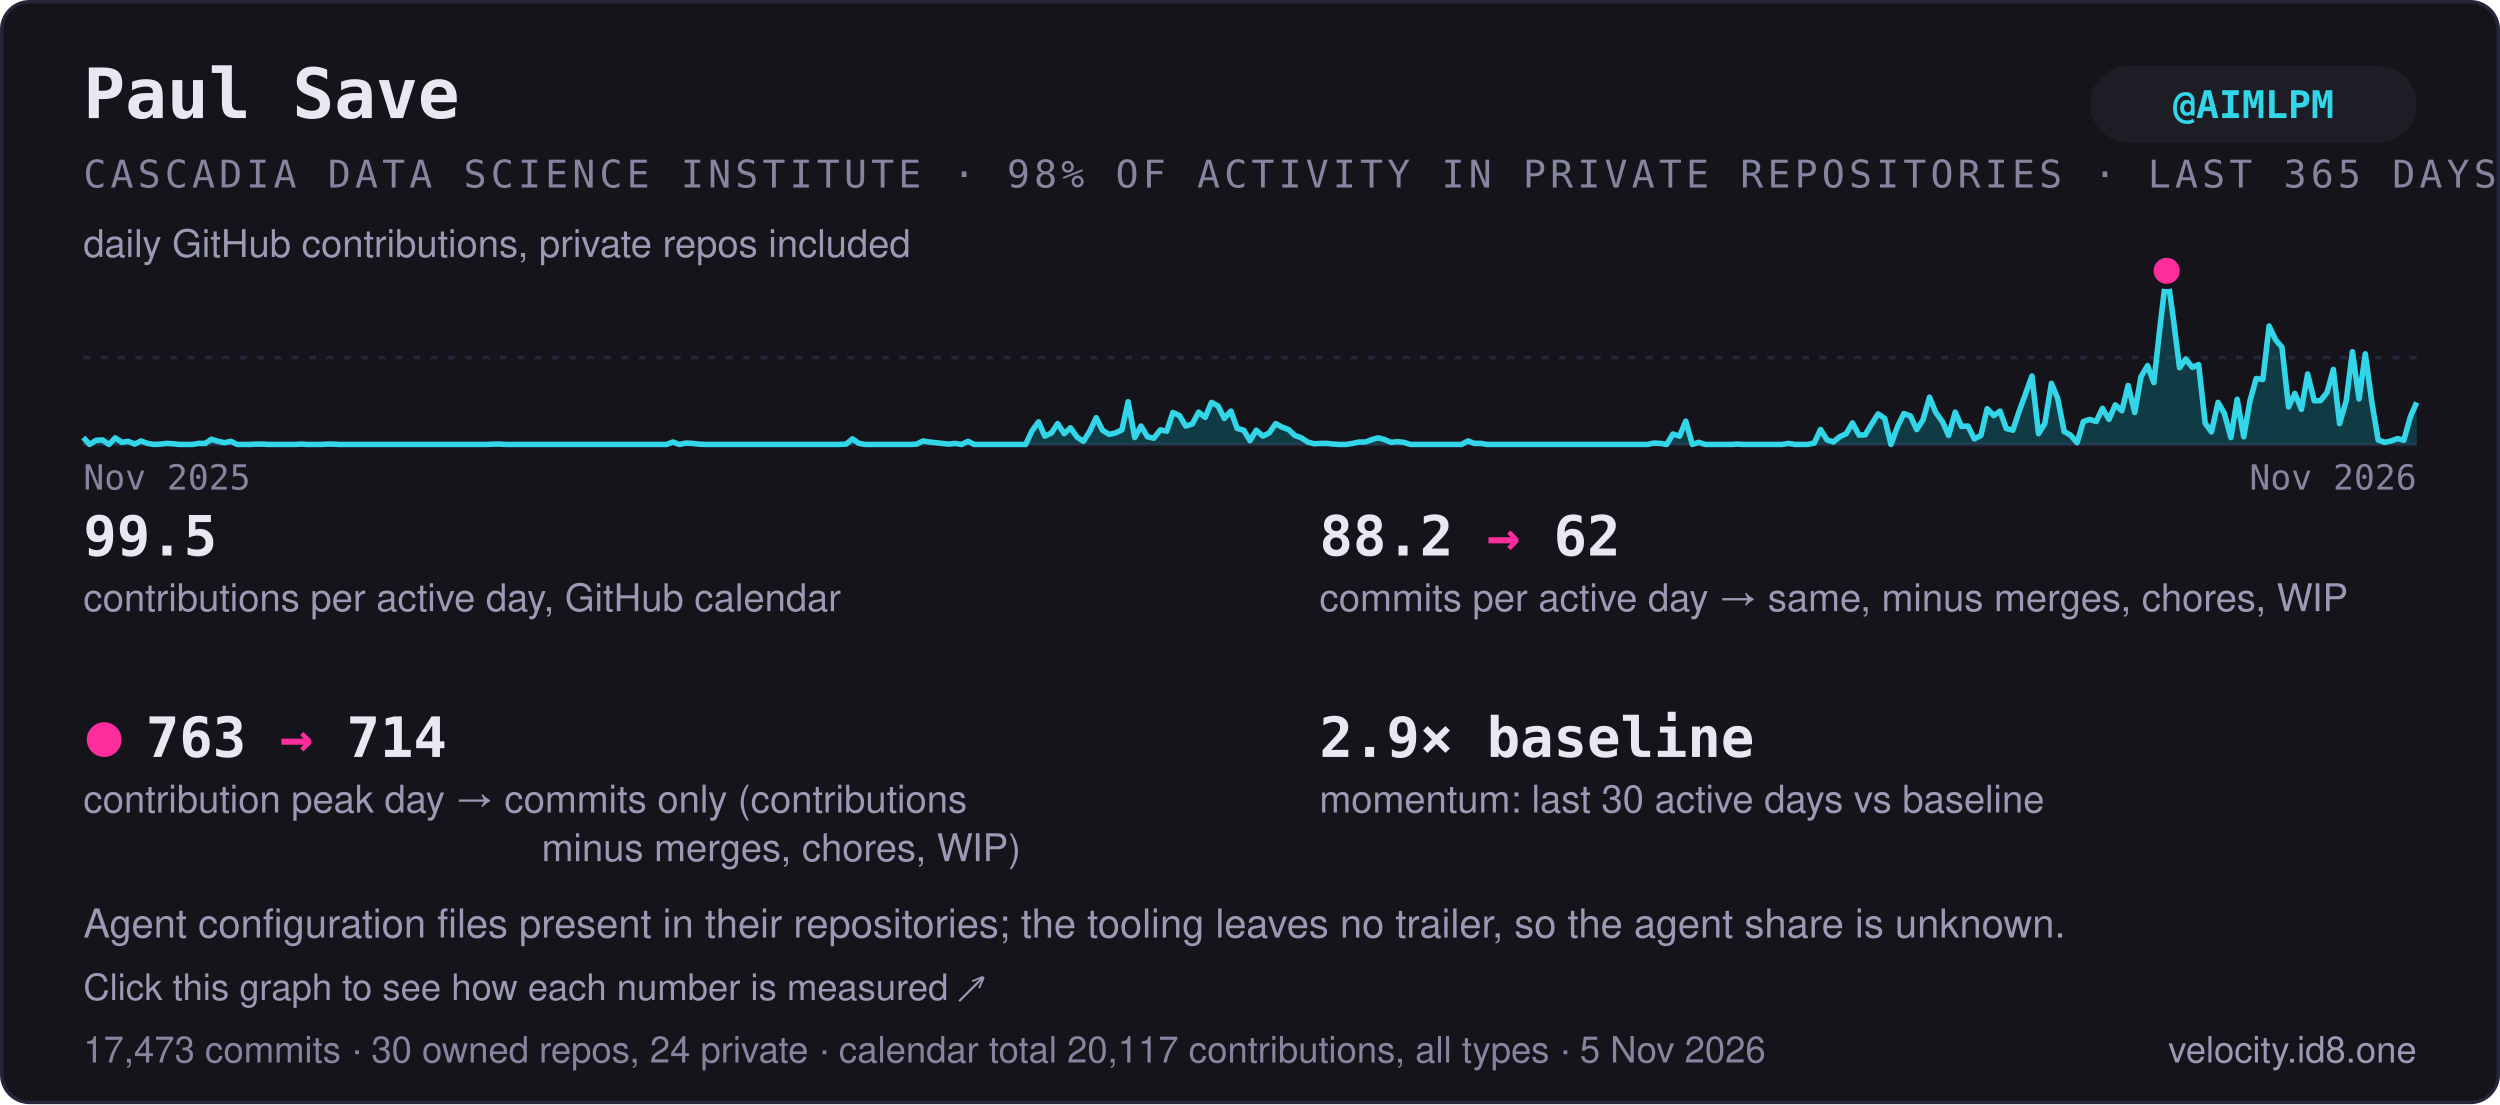
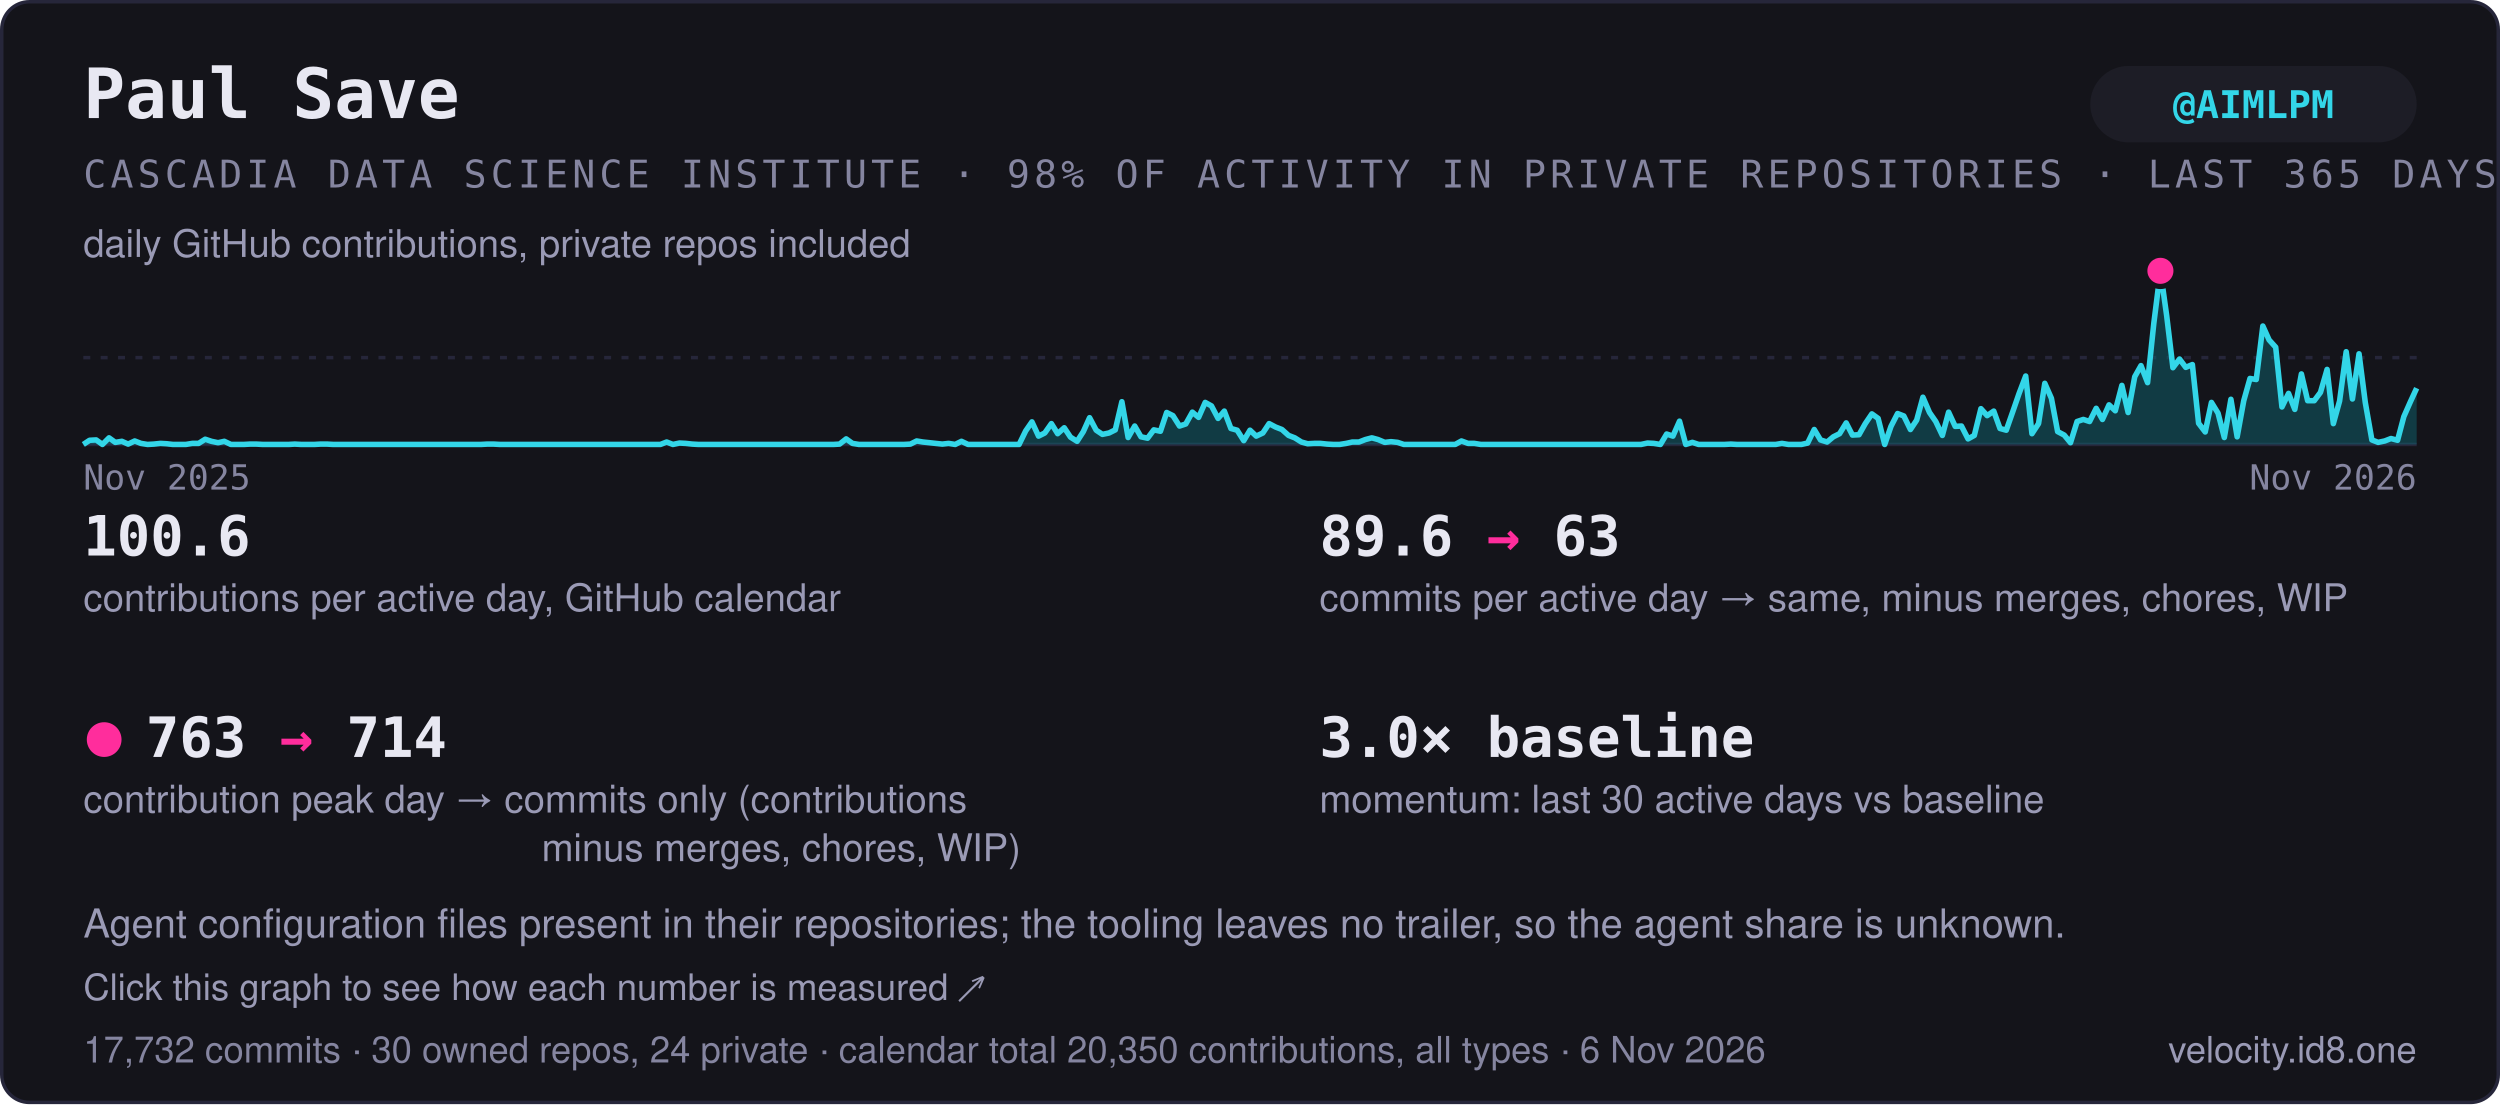
<svg xmlns="http://www.w3.org/2000/svg" width="720" height="318" viewBox="0 0 720 318" role="img" aria-label="Paul Save: Velocity Graph">
  <rect x="0.5" y="0.5" width="719" height="317" rx="8" fill="#14141A" stroke="#26263A" />
  <text x="24" y="34" font-family="Departure Mono, JetBrains Mono, ui-monospace, Menlo, monospace" font-size="20" font-weight="700" fill="#E8E8F2">Paul Save</text>
  <text x="24" y="54" font-family="Departure Mono, JetBrains Mono, ui-monospace, Menlo, monospace" font-size="11" letter-spacing="1.2" fill="#8585A0">CASCADIA DATA SCIENCE INSTITUTE · 98% OF ACTIVITY IN PRIVATE REPOSITORIES · LAST 365 DAYS</text>
  <rect x="602" y="19" width="94" height="22" rx="11" fill="#1D1D26" />
  <text x="649" y="34" text-anchor="middle" font-family="Departure Mono, JetBrains Mono, ui-monospace, Menlo, monospace" font-size="11" font-weight="600" fill="#33D6E8">@AIMLPM</text>
  <line x1="24" x2="696" y1="128" y2="128" stroke="#26263A" />
  <line x1="24" x2="696" y1="103.0" y2="103.0" stroke="#26263A" stroke-dasharray="2 3" />
-   <path d="M24.0,126.0 L25.8,128.0 L27.7,126.8 L29.5,126.7 L31.4,128.0 L33.2,126.1 L35.1,127.4 L36.9,127.1 L38.8,127.9 L40.6,127.0 L42.5,127.7 L44.3,128.0 L46.2,127.9 L48.0,127.7 L49.8,127.8 L51.7,128.0 L53.5,128.0 L55.4,128.0 L57.2,127.7 L59.1,127.7 L60.9,126.5 L62.8,127.1 L64.6,127.5 L66.5,127.1 L68.3,128.0 L70.2,128.0 L72.0,128.0 L73.8,127.9 L75.7,127.9 L77.5,128.0 L79.4,128.0 L81.2,128.0 L83.1,128.0 L84.9,128.0 L86.8,127.9 L88.6,128.0 L90.5,128.0 L92.3,128.0 L94.2,127.9 L96.0,127.9 L97.8,128.0 L99.7,128.0 L101.5,128.0 L103.4,128.0 L105.2,128.0 L107.1,128.0 L108.9,128.0 L110.8,128.0 L112.6,128.0 L114.5,128.0 L116.3,128.0 L118.2,128.0 L120.0,128.0 L121.8,128.0 L123.7,128.0 L125.5,128.0 L127.4,128.0 L129.2,128.0 L131.1,128.0 L132.9,128.0 L134.8,128.0 L136.6,128.0 L138.5,128.0 L140.3,128.0 L142.2,127.9 L144.0,127.9 L145.8,128.0 L147.7,128.0 L149.5,128.0 L151.4,128.0 L153.2,128.0 L155.1,128.0 L156.9,128.0 L158.8,128.0 L160.6,128.0 L162.5,128.0 L164.3,128.0 L166.2,128.0 L168.0,128.0 L169.8,128.0 L171.7,128.0 L173.5,128.0 L175.4,128.0 L177.2,128.0 L179.1,128.0 L180.9,128.0 L182.8,128.0 L184.6,128.0 L186.5,128.0 L188.3,128.0 L190.2,128.0 L192.0,128.0 L193.8,127.3 L195.7,128.0 L197.5,127.6 L199.4,127.7 L201.2,127.9 L203.1,128.0 L204.9,128.0 L206.8,128.0 L208.6,128.0 L210.5,128.0 L212.3,128.0 L214.2,128.0 L216.0,128.0 L217.8,128.0 L219.7,128.0 L221.5,128.0 L223.4,128.0 L225.2,128.0 L227.1,128.0 L228.9,128.0 L230.8,128.0 L232.6,128.0 L234.5,128.0 L236.3,128.0 L238.2,128.0 L240.0,128.0 L241.8,128.0 L243.7,127.9 L245.5,126.4 L247.4,127.7 L249.2,128.0 L251.1,128.0 L252.9,128.0 L254.8,128.0 L256.6,128.0 L258.5,128.0 L260.3,128.0 L262.2,128.0 L264.0,127.9 L265.8,127.0 L267.7,127.3 L269.5,127.5 L271.4,127.7 L273.2,127.9 L275.1,127.7 L276.9,128.0 L278.8,127.1 L280.6,128.0 L282.5,128.0 L284.3,128.0 L286.2,128.0 L288.0,128.0 L289.8,128.0 L291.7,128.0 L293.5,128.0 L295.4,128.0 L297.2,124.1 L299.1,121.5 L300.9,125.6 L302.8,124.7 L304.6,122.0 L306.5,124.9 L308.3,123.2 L310.2,125.9 L312.0,127.1 L313.8,124.3 L315.7,120.3 L317.5,123.9 L319.4,125.1 L321.2,124.7 L323.1,123.8 L324.9,115.7 L326.8,126.0 L328.6,122.7 L330.5,125.8 L332.3,126.2 L334.2,123.8 L336.0,124.2 L337.8,118.8 L339.7,119.7 L341.5,122.7 L343.4,122.1 L345.2,118.7 L347.1,120.2 L348.9,115.9 L350.8,116.9 L352.6,120.5 L354.5,118.4 L356.3,123.4 L358.2,123.9 L360.0,126.9 L361.8,123.9 L363.7,125.6 L365.5,124.7 L367.4,122.0 L369.2,123.0 L371.1,123.7 L372.9,125.4 L374.8,126.1 L376.6,127.3 L378.5,127.8 L380.3,127.7 L382.2,127.7 L384.0,127.9 L385.8,128.0 L387.7,128.0 L389.5,127.7 L391.4,127.3 L393.2,127.3 L395.1,126.6 L396.9,126.1 L398.8,126.6 L400.6,127.4 L402.5,127.2 L404.3,127.4 L406.2,128.0 L408.0,128.0 L409.8,128.0 L411.7,128.0 L413.5,128.0 L415.4,128.0 L417.2,128.0 L419.1,128.0 L420.9,128.0 L422.8,127.0 L424.6,127.7 L426.5,127.7 L428.3,128.0 L430.2,128.0 L432.0,128.0 L433.8,128.0 L435.7,128.0 L437.5,128.0 L439.4,128.0 L441.2,128.0 L443.1,128.0 L444.9,128.0 L446.8,128.0 L448.6,128.0 L450.5,128.0 L452.3,128.0 L454.2,128.0 L456.0,128.0 L457.8,128.0 L459.7,128.0 L461.5,128.0 L463.4,128.0 L465.2,128.0 L467.1,128.0 L468.9,128.0 L470.8,128.0 L472.6,128.0 L474.5,128.0 L476.3,127.6 L478.2,127.7 L480.0,128.0 L481.8,125.0 L483.7,125.6 L485.5,121.3 L487.4,128.0 L489.2,127.4 L491.1,128.0 L492.9,128.0 L494.8,128.0 L496.6,128.0 L498.5,128.0 L500.3,127.9 L502.2,128.0 L504.0,128.0 L505.8,128.0 L507.7,128.0 L509.5,128.0 L511.4,128.0 L513.2,128.0 L515.1,127.7 L516.9,128.0 L518.8,128.0 L520.6,128.0 L522.5,127.6 L524.3,123.7 L526.2,126.7 L528.0,127.3 L529.8,125.8 L531.7,124.9 L533.5,121.8 L535.4,125.3 L537.2,125.2 L539.1,122.0 L540.9,119.2 L542.8,120.5 L544.6,128.0 L546.5,122.8 L548.3,119.1 L550.2,119.8 L552.0,123.7 L553.8,121.0 L555.7,114.4 L557.5,118.8 L559.4,121.4 L561.2,125.4 L563.1,118.7 L564.9,122.8 L566.8,122.7 L568.6,126.4 L570.5,125.4 L572.3,117.7 L574.2,119.7 L576.0,118.4 L577.8,123.4 L579.7,123.9 L581.5,118.5 L583.4,113.3 L585.2,108.3 L587.1,124.9 L588.9,122.0 L590.8,110.4 L592.6,114.7 L594.5,124.3 L596.3,125.3 L598.2,127.5 L600.0,121.4 L601.8,120.8 L603.7,121.4 L605.5,117.6 L607.4,120.8 L609.2,116.6 L611.1,118.3 L612.9,111.0 L614.8,118.8 L616.6,108.5 L618.5,105.3 L620.3,110.2 L622.2,93.1 L624.0,78.0 L625.8,90.9 L627.7,105.9 L629.5,103.4 L631.4,105.8 L633.2,105.0 L635.1,121.9 L636.9,124.4 L638.8,115.9 L640.6,119.0 L642.5,126.0 L644.3,115.0 L646.2,125.8 L648.0,115.4 L649.8,109.0 L651.7,109.3 L653.5,93.9 L655.4,97.9 L657.2,100.0 L659.1,117.2 L660.9,113.3 L662.8,117.9 L664.6,107.7 L666.5,115.4 L668.3,115.4 L670.2,113.0 L672.0,106.4 L673.8,122.0 L675.7,115.5 L677.5,101.3 L679.4,114.9 L681.2,101.9 L683.1,115.9 L684.9,126.7 L686.8,127.4 L688.6,127.0 L690.5,126.3 L692.3,126.8 L694.2,120.0 L696.0,115.9 L696.0,128 L24,128 Z" fill="#0F6B78" fill-opacity="0.45" />
-   <path d="M24.0,126.0 L25.8,128.0 L27.7,126.8 L29.5,126.7 L31.4,128.0 L33.2,126.1 L35.1,127.4 L36.9,127.1 L38.8,127.9 L40.6,127.0 L42.5,127.7 L44.3,128.0 L46.2,127.9 L48.0,127.7 L49.8,127.8 L51.7,128.0 L53.5,128.0 L55.4,128.0 L57.2,127.7 L59.1,127.7 L60.9,126.5 L62.8,127.1 L64.6,127.5 L66.5,127.1 L68.3,128.0 L70.2,128.0 L72.0,128.0 L73.8,127.9 L75.7,127.9 L77.5,128.0 L79.4,128.0 L81.2,128.0 L83.1,128.0 L84.9,128.0 L86.8,127.9 L88.6,128.0 L90.5,128.0 L92.3,128.0 L94.2,127.9 L96.0,127.9 L97.8,128.0 L99.7,128.0 L101.5,128.0 L103.4,128.0 L105.2,128.0 L107.1,128.0 L108.9,128.0 L110.8,128.0 L112.6,128.0 L114.5,128.0 L116.3,128.0 L118.2,128.0 L120.0,128.0 L121.8,128.0 L123.7,128.0 L125.5,128.0 L127.4,128.0 L129.2,128.0 L131.1,128.0 L132.9,128.0 L134.8,128.0 L136.6,128.0 L138.5,128.0 L140.3,128.0 L142.2,127.9 L144.0,127.9 L145.8,128.0 L147.7,128.0 L149.5,128.0 L151.4,128.0 L153.2,128.0 L155.1,128.0 L156.9,128.0 L158.8,128.0 L160.6,128.0 L162.5,128.0 L164.3,128.0 L166.2,128.0 L168.0,128.0 L169.8,128.0 L171.7,128.0 L173.5,128.0 L175.4,128.0 L177.2,128.0 L179.1,128.0 L180.9,128.0 L182.8,128.0 L184.6,128.0 L186.5,128.0 L188.3,128.0 L190.2,128.0 L192.0,128.0 L193.8,127.3 L195.7,128.0 L197.5,127.6 L199.4,127.7 L201.2,127.9 L203.1,128.0 L204.9,128.0 L206.8,128.0 L208.6,128.0 L210.5,128.0 L212.3,128.0 L214.2,128.0 L216.0,128.0 L217.8,128.0 L219.7,128.0 L221.5,128.0 L223.4,128.0 L225.2,128.0 L227.1,128.0 L228.9,128.0 L230.8,128.0 L232.6,128.0 L234.5,128.0 L236.3,128.0 L238.2,128.0 L240.0,128.0 L241.8,128.0 L243.7,127.9 L245.5,126.4 L247.4,127.7 L249.2,128.0 L251.1,128.0 L252.9,128.0 L254.8,128.0 L256.6,128.0 L258.5,128.0 L260.3,128.0 L262.2,128.0 L264.0,127.9 L265.8,127.0 L267.7,127.3 L269.5,127.5 L271.4,127.7 L273.2,127.9 L275.1,127.7 L276.9,128.0 L278.8,127.1 L280.6,128.0 L282.5,128.0 L284.3,128.0 L286.2,128.0 L288.0,128.0 L289.8,128.0 L291.7,128.0 L293.5,128.0 L295.4,128.0 L297.2,124.1 L299.1,121.5 L300.9,125.6 L302.8,124.7 L304.6,122.0 L306.5,124.9 L308.3,123.2 L310.2,125.9 L312.0,127.1 L313.8,124.3 L315.7,120.3 L317.5,123.9 L319.4,125.1 L321.2,124.7 L323.1,123.8 L324.9,115.7 L326.8,126.0 L328.6,122.7 L330.5,125.8 L332.3,126.2 L334.2,123.8 L336.0,124.2 L337.8,118.8 L339.7,119.7 L341.5,122.7 L343.4,122.1 L345.2,118.7 L347.1,120.2 L348.9,115.9 L350.8,116.9 L352.6,120.5 L354.5,118.4 L356.3,123.4 L358.2,123.9 L360.0,126.9 L361.8,123.9 L363.7,125.6 L365.5,124.7 L367.4,122.0 L369.2,123.0 L371.1,123.7 L372.9,125.4 L374.8,126.1 L376.6,127.3 L378.5,127.8 L380.3,127.7 L382.2,127.7 L384.0,127.9 L385.8,128.0 L387.7,128.0 L389.5,127.7 L391.4,127.3 L393.2,127.3 L395.1,126.6 L396.9,126.1 L398.8,126.6 L400.6,127.4 L402.5,127.2 L404.3,127.4 L406.2,128.0 L408.0,128.0 L409.8,128.0 L411.7,128.0 L413.5,128.0 L415.4,128.0 L417.2,128.0 L419.1,128.0 L420.9,128.0 L422.8,127.0 L424.6,127.7 L426.5,127.7 L428.3,128.0 L430.2,128.0 L432.0,128.0 L433.8,128.0 L435.7,128.0 L437.5,128.0 L439.4,128.0 L441.2,128.0 L443.1,128.0 L444.9,128.0 L446.8,128.0 L448.6,128.0 L450.5,128.0 L452.3,128.0 L454.2,128.0 L456.0,128.0 L457.8,128.0 L459.7,128.0 L461.5,128.0 L463.4,128.0 L465.2,128.0 L467.1,128.0 L468.9,128.0 L470.8,128.0 L472.6,128.0 L474.5,128.0 L476.3,127.6 L478.2,127.7 L480.0,128.0 L481.8,125.0 L483.7,125.6 L485.5,121.3 L487.4,128.0 L489.2,127.4 L491.1,128.0 L492.9,128.0 L494.8,128.0 L496.6,128.0 L498.5,128.0 L500.3,127.9 L502.2,128.0 L504.0,128.0 L505.8,128.0 L507.7,128.0 L509.5,128.0 L511.4,128.0 L513.2,128.0 L515.1,127.7 L516.9,128.0 L518.8,128.0 L520.6,128.0 L522.5,127.6 L524.3,123.7 L526.2,126.7 L528.0,127.3 L529.8,125.8 L531.7,124.9 L533.5,121.8 L535.4,125.3 L537.2,125.2 L539.1,122.0 L540.9,119.2 L542.8,120.5 L544.6,128.0 L546.5,122.8 L548.3,119.1 L550.2,119.8 L552.0,123.7 L553.8,121.0 L555.7,114.4 L557.5,118.8 L559.4,121.4 L561.2,125.4 L563.1,118.7 L564.9,122.8 L566.8,122.7 L568.6,126.4 L570.5,125.4 L572.3,117.7 L574.2,119.7 L576.0,118.4 L577.8,123.4 L579.7,123.9 L581.5,118.5 L583.4,113.3 L585.2,108.3 L587.1,124.9 L588.9,122.0 L590.8,110.4 L592.6,114.7 L594.5,124.3 L596.3,125.3 L598.2,127.5 L600.0,121.4 L601.8,120.8 L603.7,121.4 L605.5,117.6 L607.4,120.8 L609.2,116.6 L611.1,118.3 L612.9,111.0 L614.8,118.8 L616.6,108.5 L618.5,105.3 L620.3,110.2 L622.2,93.1 L624.0,78.0 L625.8,90.9 L627.7,105.9 L629.5,103.4 L631.4,105.8 L633.2,105.0 L635.1,121.9 L636.9,124.4 L638.8,115.9 L640.6,119.0 L642.5,126.0 L644.3,115.0 L646.2,125.8 L648.0,115.4 L649.8,109.0 L651.7,109.3 L653.5,93.9 L655.4,97.9 L657.2,100.0 L659.1,117.2 L660.9,113.3 L662.8,117.9 L664.6,107.7 L666.5,115.4 L668.3,115.4 L670.2,113.0 L672.0,106.4 L673.8,122.0 L675.7,115.5 L677.5,101.3 L679.4,114.9 L681.2,101.9 L683.1,115.9 L684.9,126.7 L686.8,127.4 L688.6,127.0 L690.5,126.3 L692.3,126.8 L694.2,120.0 L696.0,115.9" fill="none" stroke="#33D6E8" stroke-width="1.6" stroke-linejoin="round" />
-   <circle cx="624.0" cy="78.0" r="4.5" fill="#FF2D9C" stroke="#14141A" stroke-width="1.5" />
+   <path d="M24.0,128.0 L25.8,126.8 L27.7,126.7 L29.5,128.0 L31.4,126.1 L33.2,127.4 L35.1,127.1 L36.9,127.9 L38.8,127.0 L40.6,127.7 L42.5,128.0 L44.3,127.9 L46.2,127.7 L48.0,127.8 L49.8,128.0 L51.7,128.0 L53.5,128.0 L55.4,127.7 L57.2,127.7 L59.1,126.5 L60.9,127.1 L62.8,127.5 L64.6,127.1 L66.5,128.0 L68.3,128.0 L70.2,128.0 L72.0,127.9 L73.8,127.9 L75.7,128.0 L77.5,128.0 L79.4,128.0 L81.2,128.0 L83.1,128.0 L84.9,127.9 L86.8,128.0 L88.6,128.0 L90.5,128.0 L92.3,127.9 L94.2,127.9 L96.0,128.0 L97.8,128.0 L99.7,128.0 L101.5,128.0 L103.4,128.0 L105.2,128.0 L107.1,128.0 L108.9,128.0 L110.8,128.0 L112.6,128.0 L114.5,128.0 L116.3,128.0 L118.2,128.0 L120.0,128.0 L121.8,128.0 L123.7,128.0 L125.5,128.0 L127.4,128.0 L129.2,128.0 L131.1,128.0 L132.9,128.0 L134.8,128.0 L136.6,128.0 L138.5,128.0 L140.3,127.9 L142.2,127.9 L144.0,128.0 L145.8,128.0 L147.7,128.0 L149.5,128.0 L151.4,128.0 L153.2,128.0 L155.1,128.0 L156.9,128.0 L158.8,128.0 L160.6,128.0 L162.5,128.0 L164.3,128.0 L166.2,128.0 L168.0,128.0 L169.8,128.0 L171.7,128.0 L173.5,128.0 L175.4,128.0 L177.2,128.0 L179.1,128.0 L180.9,128.0 L182.8,128.0 L184.6,128.0 L186.5,128.0 L188.3,128.0 L190.2,128.0 L192.0,127.3 L193.8,128.0 L195.7,127.6 L197.5,127.7 L199.4,127.9 L201.2,128.0 L203.1,128.0 L204.9,128.0 L206.8,128.0 L208.6,128.0 L210.5,128.0 L212.3,128.0 L214.2,128.0 L216.0,128.0 L217.8,128.0 L219.7,128.0 L221.5,128.0 L223.4,128.0 L225.2,128.0 L227.1,128.0 L228.9,128.0 L230.8,128.0 L232.6,128.0 L234.5,128.0 L236.3,128.0 L238.2,128.0 L240.0,128.0 L241.8,127.9 L243.7,126.4 L245.5,127.7 L247.4,128.0 L249.2,128.0 L251.1,128.0 L252.9,128.0 L254.8,128.0 L256.6,128.0 L258.5,128.0 L260.3,128.0 L262.2,127.9 L264.0,127.0 L265.8,127.3 L267.7,127.5 L269.5,127.7 L271.4,127.9 L273.2,127.7 L275.1,128.0 L276.9,127.1 L278.8,128.0 L280.6,128.0 L282.5,128.0 L284.3,128.0 L286.2,128.0 L288.0,128.0 L289.8,128.0 L291.7,128.0 L293.5,128.0 L295.4,124.1 L297.2,121.5 L299.1,125.6 L300.9,124.7 L302.8,122.0 L304.6,124.9 L306.5,123.2 L308.3,125.9 L310.2,127.1 L312.0,124.3 L313.8,120.3 L315.7,123.9 L317.5,125.1 L319.4,124.7 L321.2,123.8 L323.1,115.7 L324.9,126.0 L326.8,122.7 L328.6,125.8 L330.5,126.2 L332.3,123.8 L334.2,124.2 L336.0,118.8 L337.8,119.7 L339.7,122.7 L341.5,122.1 L343.4,118.7 L345.2,120.2 L347.1,115.9 L348.9,116.9 L350.8,120.5 L352.6,118.4 L354.5,123.4 L356.3,123.9 L358.2,126.9 L360.0,123.9 L361.8,125.6 L363.7,124.7 L365.5,122.0 L367.4,123.0 L369.2,123.7 L371.1,125.4 L372.9,126.1 L374.8,127.3 L376.6,127.8 L378.5,127.7 L380.3,127.7 L382.2,127.9 L384.0,128.0 L385.8,128.0 L387.7,127.7 L389.5,127.3 L391.4,127.3 L393.2,126.6 L395.1,126.1 L396.9,126.6 L398.8,127.4 L400.6,127.2 L402.5,127.4 L404.3,128.0 L406.2,128.0 L408.0,128.0 L409.8,128.0 L411.7,128.0 L413.5,128.0 L415.4,128.0 L417.2,128.0 L419.1,128.0 L420.9,127.0 L422.8,127.7 L424.6,127.7 L426.5,128.0 L428.3,128.0 L430.2,128.0 L432.0,128.0 L433.8,128.0 L435.7,128.0 L437.5,128.0 L439.4,128.0 L441.2,128.0 L443.1,128.0 L444.9,128.0 L446.8,128.0 L448.6,128.0 L450.5,128.0 L452.3,128.0 L454.2,128.0 L456.0,128.0 L457.8,128.0 L459.7,128.0 L461.5,128.0 L463.4,128.0 L465.2,128.0 L467.1,128.0 L468.9,128.0 L470.8,128.0 L472.6,128.0 L474.5,127.6 L476.3,127.7 L478.2,128.0 L480.0,125.0 L481.8,125.6 L483.7,121.3 L485.5,128.0 L487.4,127.4 L489.2,128.0 L491.1,128.0 L492.9,128.0 L494.8,128.0 L496.6,128.0 L498.5,127.9 L500.3,128.0 L502.2,128.0 L504.0,128.0 L505.8,128.0 L507.7,128.0 L509.5,128.0 L511.4,128.0 L513.2,127.7 L515.1,128.0 L516.9,128.0 L518.8,128.0 L520.6,127.6 L522.5,123.7 L524.3,126.7 L526.2,127.3 L528.0,125.8 L529.8,124.9 L531.7,121.8 L533.5,125.3 L535.4,125.2 L537.2,122.0 L539.1,119.2 L540.9,120.5 L542.8,128.0 L544.6,122.8 L546.5,119.1 L548.3,119.8 L550.2,123.7 L552.0,121.0 L553.8,114.4 L555.7,118.8 L557.5,121.4 L559.4,125.4 L561.2,118.7 L563.1,122.8 L564.9,122.7 L566.8,126.4 L568.6,125.4 L570.5,117.7 L572.3,119.7 L574.2,118.4 L576.0,123.4 L577.8,123.9 L579.7,118.5 L581.5,113.3 L583.4,108.3 L585.2,124.9 L587.1,122.0 L588.9,110.4 L590.8,114.7 L592.6,124.3 L594.5,125.3 L596.3,127.5 L598.2,121.4 L600.0,120.8 L601.8,121.4 L603.7,117.6 L605.5,120.8 L607.4,116.6 L609.2,118.3 L611.1,111.0 L612.9,118.8 L614.8,108.5 L616.6,105.3 L618.5,110.2 L620.3,93.1 L622.2,78.0 L624.0,90.9 L625.8,105.9 L627.7,103.4 L629.5,105.8 L631.4,105.0 L633.2,121.9 L635.1,124.4 L636.9,115.9 L638.8,119.0 L640.6,126.0 L642.5,115.0 L644.3,125.8 L646.2,115.4 L648.0,109.0 L649.8,109.3 L651.7,93.9 L653.5,97.9 L655.4,100.0 L657.2,117.2 L659.1,113.3 L660.9,117.9 L662.8,107.7 L664.6,115.4 L666.5,115.4 L668.3,113.0 L670.2,106.4 L672.0,122.0 L673.8,115.5 L675.7,101.3 L677.5,114.9 L679.4,101.9 L681.2,115.9 L683.1,126.7 L684.9,127.4 L686.8,127.0 L688.6,126.3 L690.5,126.8 L692.3,120.0 L694.2,115.7 L696.0,111.8 L696.0,128 L24,128 Z" fill="#0F6B78" fill-opacity="0.45" />
+   <path d="M24.0,128.0 L25.8,126.8 L27.7,126.7 L29.5,128.0 L31.4,126.1 L33.2,127.4 L35.1,127.1 L36.9,127.9 L38.8,127.0 L40.6,127.7 L42.5,128.0 L44.3,127.9 L46.2,127.7 L48.0,127.8 L49.8,128.0 L51.7,128.0 L53.5,128.0 L55.4,127.7 L57.2,127.7 L59.1,126.5 L60.9,127.1 L62.8,127.5 L64.6,127.1 L66.5,128.0 L68.3,128.0 L70.2,128.0 L72.0,127.9 L73.8,127.9 L75.7,128.0 L77.5,128.0 L79.4,128.0 L81.2,128.0 L83.1,128.0 L84.9,127.9 L86.8,128.0 L88.6,128.0 L90.5,128.0 L92.3,127.9 L94.2,127.9 L96.0,128.0 L97.8,128.0 L99.7,128.0 L101.5,128.0 L103.4,128.0 L105.2,128.0 L107.1,128.0 L108.9,128.0 L110.8,128.0 L112.6,128.0 L114.5,128.0 L116.3,128.0 L118.2,128.0 L120.0,128.0 L121.8,128.0 L123.7,128.0 L125.5,128.0 L127.4,128.0 L129.2,128.0 L131.1,128.0 L132.9,128.0 L134.8,128.0 L136.6,128.0 L138.5,128.0 L140.3,127.9 L142.2,127.9 L144.0,128.0 L145.8,128.0 L147.7,128.0 L149.5,128.0 L151.4,128.0 L153.2,128.0 L155.1,128.0 L156.9,128.0 L158.8,128.0 L160.6,128.0 L162.5,128.0 L164.3,128.0 L166.2,128.0 L168.0,128.0 L169.8,128.0 L171.7,128.0 L173.5,128.0 L175.4,128.0 L177.2,128.0 L179.1,128.0 L180.9,128.0 L182.8,128.0 L184.6,128.0 L186.5,128.0 L188.3,128.0 L190.2,128.0 L192.0,127.3 L193.8,128.0 L195.7,127.6 L197.5,127.7 L199.4,127.9 L201.2,128.0 L203.1,128.0 L204.9,128.0 L206.8,128.0 L208.6,128.0 L210.5,128.0 L212.3,128.0 L214.2,128.0 L216.0,128.0 L217.8,128.0 L219.7,128.0 L221.5,128.0 L223.4,128.0 L225.2,128.0 L227.1,128.0 L228.9,128.0 L230.8,128.0 L232.6,128.0 L234.5,128.0 L236.3,128.0 L238.2,128.0 L240.0,128.0 L241.8,127.9 L243.7,126.4 L245.5,127.7 L247.4,128.0 L249.2,128.0 L251.1,128.0 L252.9,128.0 L254.8,128.0 L256.6,128.0 L258.5,128.0 L260.3,128.0 L262.2,127.9 L264.0,127.0 L265.8,127.3 L267.7,127.5 L269.5,127.7 L271.4,127.9 L273.2,127.7 L275.1,128.0 L276.9,127.1 L278.8,128.0 L280.6,128.0 L282.5,128.0 L284.3,128.0 L286.2,128.0 L288.0,128.0 L289.8,128.0 L291.7,128.0 L293.5,128.0 L295.4,124.1 L297.2,121.5 L299.1,125.6 L300.9,124.7 L302.8,122.0 L304.6,124.9 L306.5,123.2 L308.3,125.9 L310.2,127.1 L312.0,124.3 L313.8,120.3 L315.7,123.9 L317.5,125.1 L319.4,124.7 L321.2,123.8 L323.1,115.7 L324.9,126.0 L326.8,122.7 L328.6,125.8 L330.5,126.2 L332.3,123.8 L334.2,124.2 L336.0,118.8 L337.8,119.7 L339.7,122.7 L341.5,122.1 L343.4,118.7 L345.2,120.2 L347.1,115.9 L348.9,116.9 L350.8,120.5 L352.6,118.4 L354.5,123.4 L356.3,123.9 L358.2,126.9 L360.0,123.9 L361.8,125.6 L363.7,124.7 L365.5,122.0 L367.4,123.0 L369.2,123.7 L371.1,125.4 L372.9,126.1 L374.8,127.3 L376.6,127.8 L378.5,127.7 L380.3,127.7 L382.2,127.9 L384.0,128.0 L385.8,128.0 L387.7,127.7 L389.5,127.3 L391.4,127.3 L393.2,126.6 L395.1,126.1 L396.9,126.6 L398.8,127.4 L400.6,127.2 L402.5,127.4 L404.3,128.0 L406.2,128.0 L408.0,128.0 L409.8,128.0 L411.7,128.0 L413.5,128.0 L415.4,128.0 L417.2,128.0 L419.1,128.0 L420.9,127.0 L422.8,127.7 L424.6,127.7 L426.5,128.0 L428.3,128.0 L430.2,128.0 L432.0,128.0 L433.8,128.0 L435.7,128.0 L437.5,128.0 L439.4,128.0 L441.2,128.0 L443.1,128.0 L444.9,128.0 L446.8,128.0 L448.6,128.0 L450.5,128.0 L452.3,128.0 L454.2,128.0 L456.0,128.0 L457.8,128.0 L459.7,128.0 L461.5,128.0 L463.4,128.0 L465.2,128.0 L467.1,128.0 L468.9,128.0 L470.8,128.0 L472.6,128.0 L474.5,127.6 L476.3,127.7 L478.2,128.0 L480.0,125.0 L481.8,125.6 L483.7,121.3 L485.5,128.0 L487.4,127.4 L489.2,128.0 L491.1,128.0 L492.9,128.0 L494.8,128.0 L496.6,128.0 L498.5,127.9 L500.3,128.0 L502.2,128.0 L504.0,128.0 L505.8,128.0 L507.7,128.0 L509.5,128.0 L511.4,128.0 L513.2,127.7 L515.1,128.0 L516.9,128.0 L518.8,128.0 L520.6,127.6 L522.5,123.7 L524.3,126.7 L526.2,127.3 L528.0,125.8 L529.8,124.9 L531.7,121.8 L533.5,125.3 L535.4,125.2 L537.2,122.0 L539.1,119.2 L540.9,120.5 L542.8,128.0 L544.6,122.8 L546.5,119.1 L548.3,119.8 L550.2,123.7 L552.0,121.0 L553.8,114.4 L555.7,118.8 L557.5,121.4 L559.4,125.4 L561.2,118.7 L563.1,122.8 L564.9,122.7 L566.8,126.4 L568.6,125.4 L570.5,117.7 L572.3,119.7 L574.2,118.4 L576.0,123.4 L577.8,123.9 L579.7,118.5 L581.5,113.3 L583.4,108.3 L585.2,124.9 L587.1,122.0 L588.9,110.4 L590.8,114.7 L592.6,124.3 L594.5,125.3 L596.3,127.5 L598.2,121.4 L600.0,120.8 L601.8,121.4 L603.7,117.6 L605.5,120.8 L607.4,116.6 L609.2,118.3 L611.1,111.0 L612.9,118.8 L614.8,108.5 L616.6,105.3 L618.5,110.2 L620.3,93.1 L622.2,78.0 L624.0,90.9 L625.8,105.9 L627.7,103.4 L629.5,105.8 L631.4,105.0 L633.2,121.9 L635.1,124.4 L636.9,115.9 L638.8,119.0 L640.6,126.0 L642.5,115.0 L644.3,125.8 L646.2,115.4 L648.0,109.0 L649.8,109.3 L651.7,93.9 L653.5,97.9 L655.4,100.0 L657.2,117.2 L659.1,113.3 L660.9,117.9 L662.8,107.7 L664.6,115.4 L666.5,115.4 L668.3,113.0 L670.2,106.4 L672.0,122.0 L673.8,115.5 L675.7,101.3 L677.5,114.9 L679.4,101.9 L681.2,115.9 L683.1,126.7 L684.9,127.4 L686.8,127.0 L688.6,126.3 L690.5,126.8 L692.3,120.0 L694.2,115.7 L696.0,111.8" fill="none" stroke="#33D6E8" stroke-width="1.6" stroke-linejoin="round" />
+   <circle cx="622.2" cy="78.0" r="4.5" fill="#FF2D9C" stroke="#14141A" stroke-width="1.5" />
  <text x="24" y="141" font-family="Departure Mono, JetBrains Mono, ui-monospace, Menlo, monospace" font-size="10" fill="#8585A0">Nov 2025</text>
  <text x="696" y="141" text-anchor="end" font-family="Departure Mono, JetBrains Mono, ui-monospace, Menlo, monospace" font-size="10" fill="#8585A0">Nov 2026</text>
  <text x="24" y="74" font-family="-apple-system, BlinkMacSystemFont, 'Segoe UI', Helvetica, Arial, sans-serif" font-size="11" fill="#9A9AB5">daily GitHub contributions, private repos included</text>
-   <text x="24" y="160" font-family="Departure Mono, JetBrains Mono, ui-monospace, Menlo, monospace" font-size="16" font-weight="600" fill="#E8E8F2">99.5</text>
+   <text x="24" y="160" font-family="Departure Mono, JetBrains Mono, ui-monospace, Menlo, monospace" font-size="16" font-weight="600" fill="#E8E8F2">100.6</text>
  <text x="24" y="176" font-family="-apple-system, BlinkMacSystemFont, 'Segoe UI', Helvetica, Arial, sans-serif" font-size="11" fill="#9A9AB5">contributions per active day, GitHub calendar</text>
-   <text x="380" y="160" font-family="Departure Mono, JetBrains Mono, ui-monospace, Menlo, monospace" font-size="16" font-weight="600" fill="#E8E8F2">88.2 <tspan fill="#FF2D9C">→</tspan> 62</text>
+   <text x="380" y="160" font-family="Departure Mono, JetBrains Mono, ui-monospace, Menlo, monospace" font-size="16" font-weight="600" fill="#E8E8F2">89.6 <tspan fill="#FF2D9C">→</tspan> 63</text>
  <text x="380" y="176" font-family="-apple-system, BlinkMacSystemFont, 'Segoe UI', Helvetica, Arial, sans-serif" font-size="11" fill="#9A9AB5">commits per active day → same, minus merges, chores, WIP</text>
  <circle cx="30" cy="213" r="5" fill="#FF2D9C" />
  <text x="42" y="218" font-family="Departure Mono, JetBrains Mono, ui-monospace, Menlo, monospace" font-size="16" font-weight="600" fill="#E8E8F2">763 <tspan fill="#FF2D9C">→</tspan> 714</text>
  <text x="24" y="234" font-family="-apple-system, BlinkMacSystemFont, 'Segoe UI', Helvetica, Arial, sans-serif" font-size="11" fill="#9A9AB5">contribution peak day → commits only (contributions</text>
  <text x="156" y="248" font-family="-apple-system, BlinkMacSystemFont, 'Segoe UI', Helvetica, Arial, sans-serif" font-size="11" fill="#9A9AB5">minus merges, chores, WIP)</text>
-   <text x="380" y="218" font-family="Departure Mono, JetBrains Mono, ui-monospace, Menlo, monospace" font-size="16" font-weight="600" fill="#E8E8F2">2.9× baseline</text>
+   <text x="380" y="218" font-family="Departure Mono, JetBrains Mono, ui-monospace, Menlo, monospace" font-size="16" font-weight="600" fill="#E8E8F2">3.0× baseline</text>
  <text x="380" y="234" font-family="-apple-system, BlinkMacSystemFont, 'Segoe UI', Helvetica, Arial, sans-serif" font-size="11" fill="#9A9AB5">momentum: last 30 active days vs baseline</text>
  <text x="24" y="270" font-family="-apple-system, BlinkMacSystemFont, 'Segoe UI', Helvetica, Arial, sans-serif" font-size="11.5" fill="#9A9AB5">Agent configuration files present in their repositories; the tooling leaves no trailer, so the agent share is unknown.</text>
  <text x="24" y="288" font-family="-apple-system, BlinkMacSystemFont, 'Segoe UI', Helvetica, Arial, sans-serif" font-size="10.5" fill="#9A9AB5">Click this graph to see how each number is measured ↗</text>
-   <text x="24" y="306" font-family="-apple-system, BlinkMacSystemFont, 'Segoe UI', Helvetica, Arial, sans-serif" font-size="10.5" fill="#8585A0">17,473 commits · 30 owned repos, 24 private · calendar total 20,117 contributions, all types · 5 Nov 2026</text>
+   <text x="24" y="306" font-family="-apple-system, BlinkMacSystemFont, 'Segoe UI', Helvetica, Arial, sans-serif" font-size="10.5" fill="#8585A0">17,732 commits · 30 owned repos, 24 private · calendar total 20,350 contributions, all types · 6 Nov 2026</text>
  <text x="696" y="306" text-anchor="end" font-family="-apple-system, BlinkMacSystemFont, 'Segoe UI', Helvetica, Arial, sans-serif" font-size="10.5" fill="#9A9AB5">velocity.id8.one</text>
</svg>
